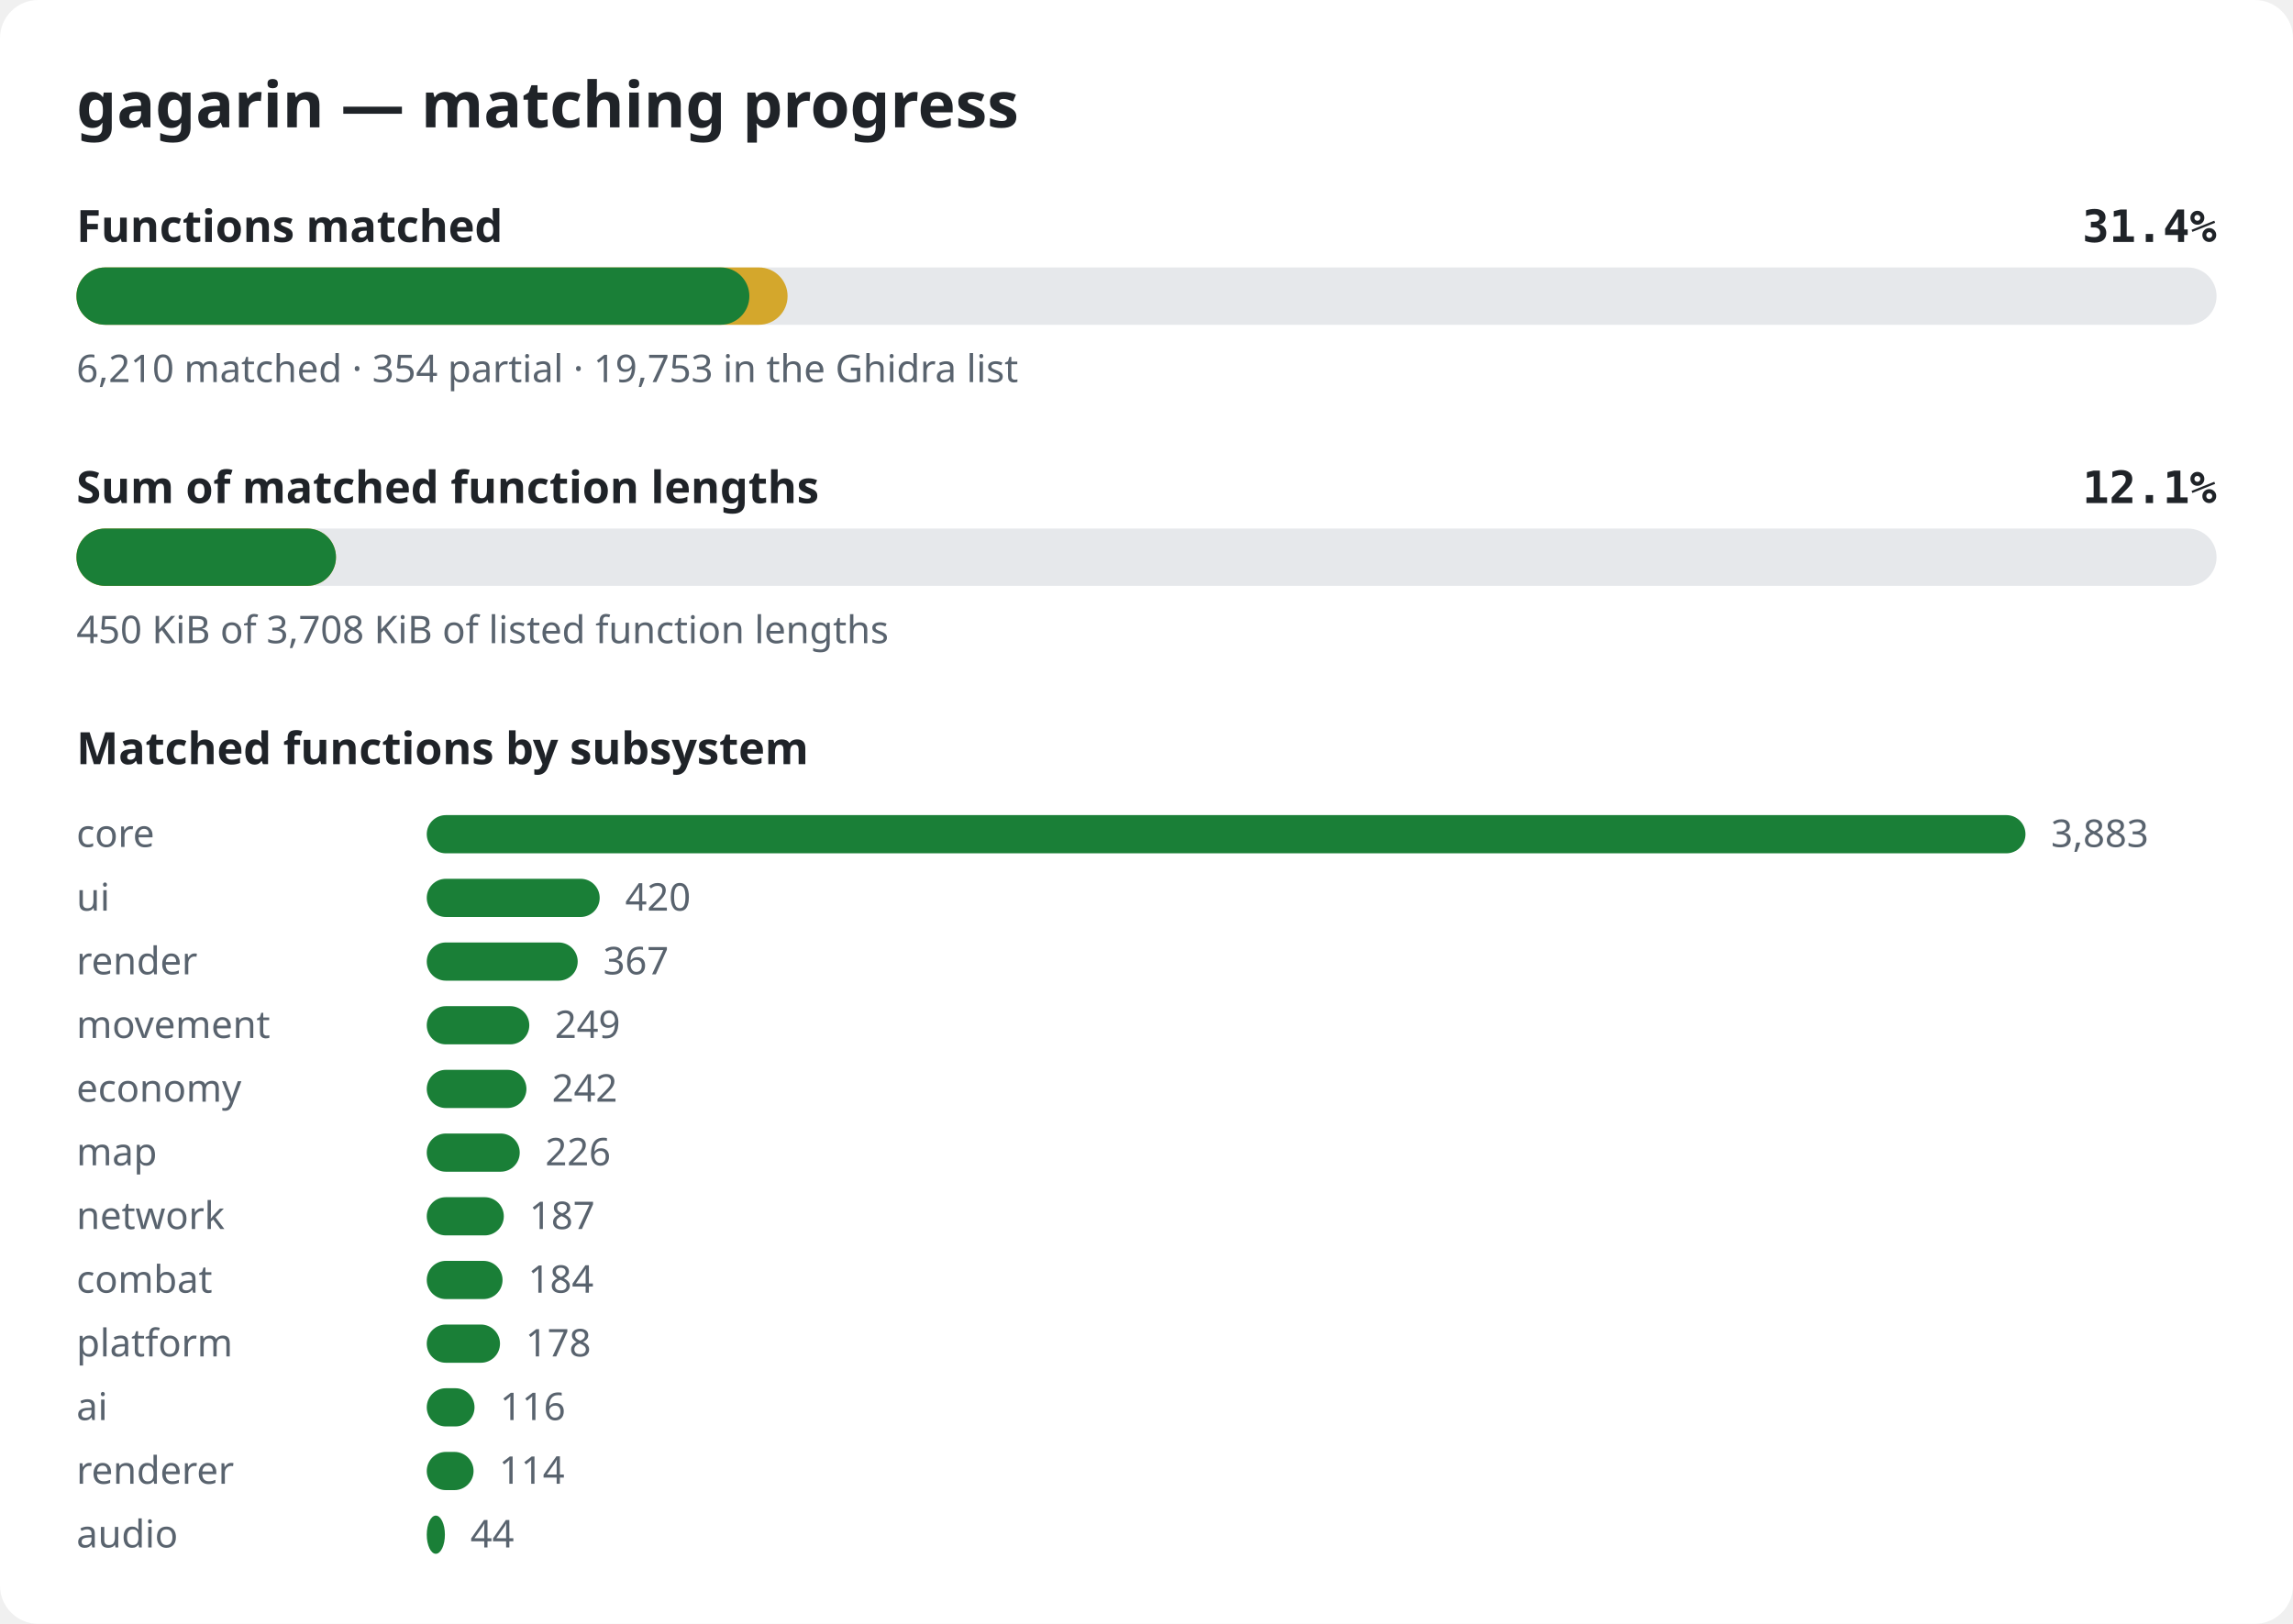
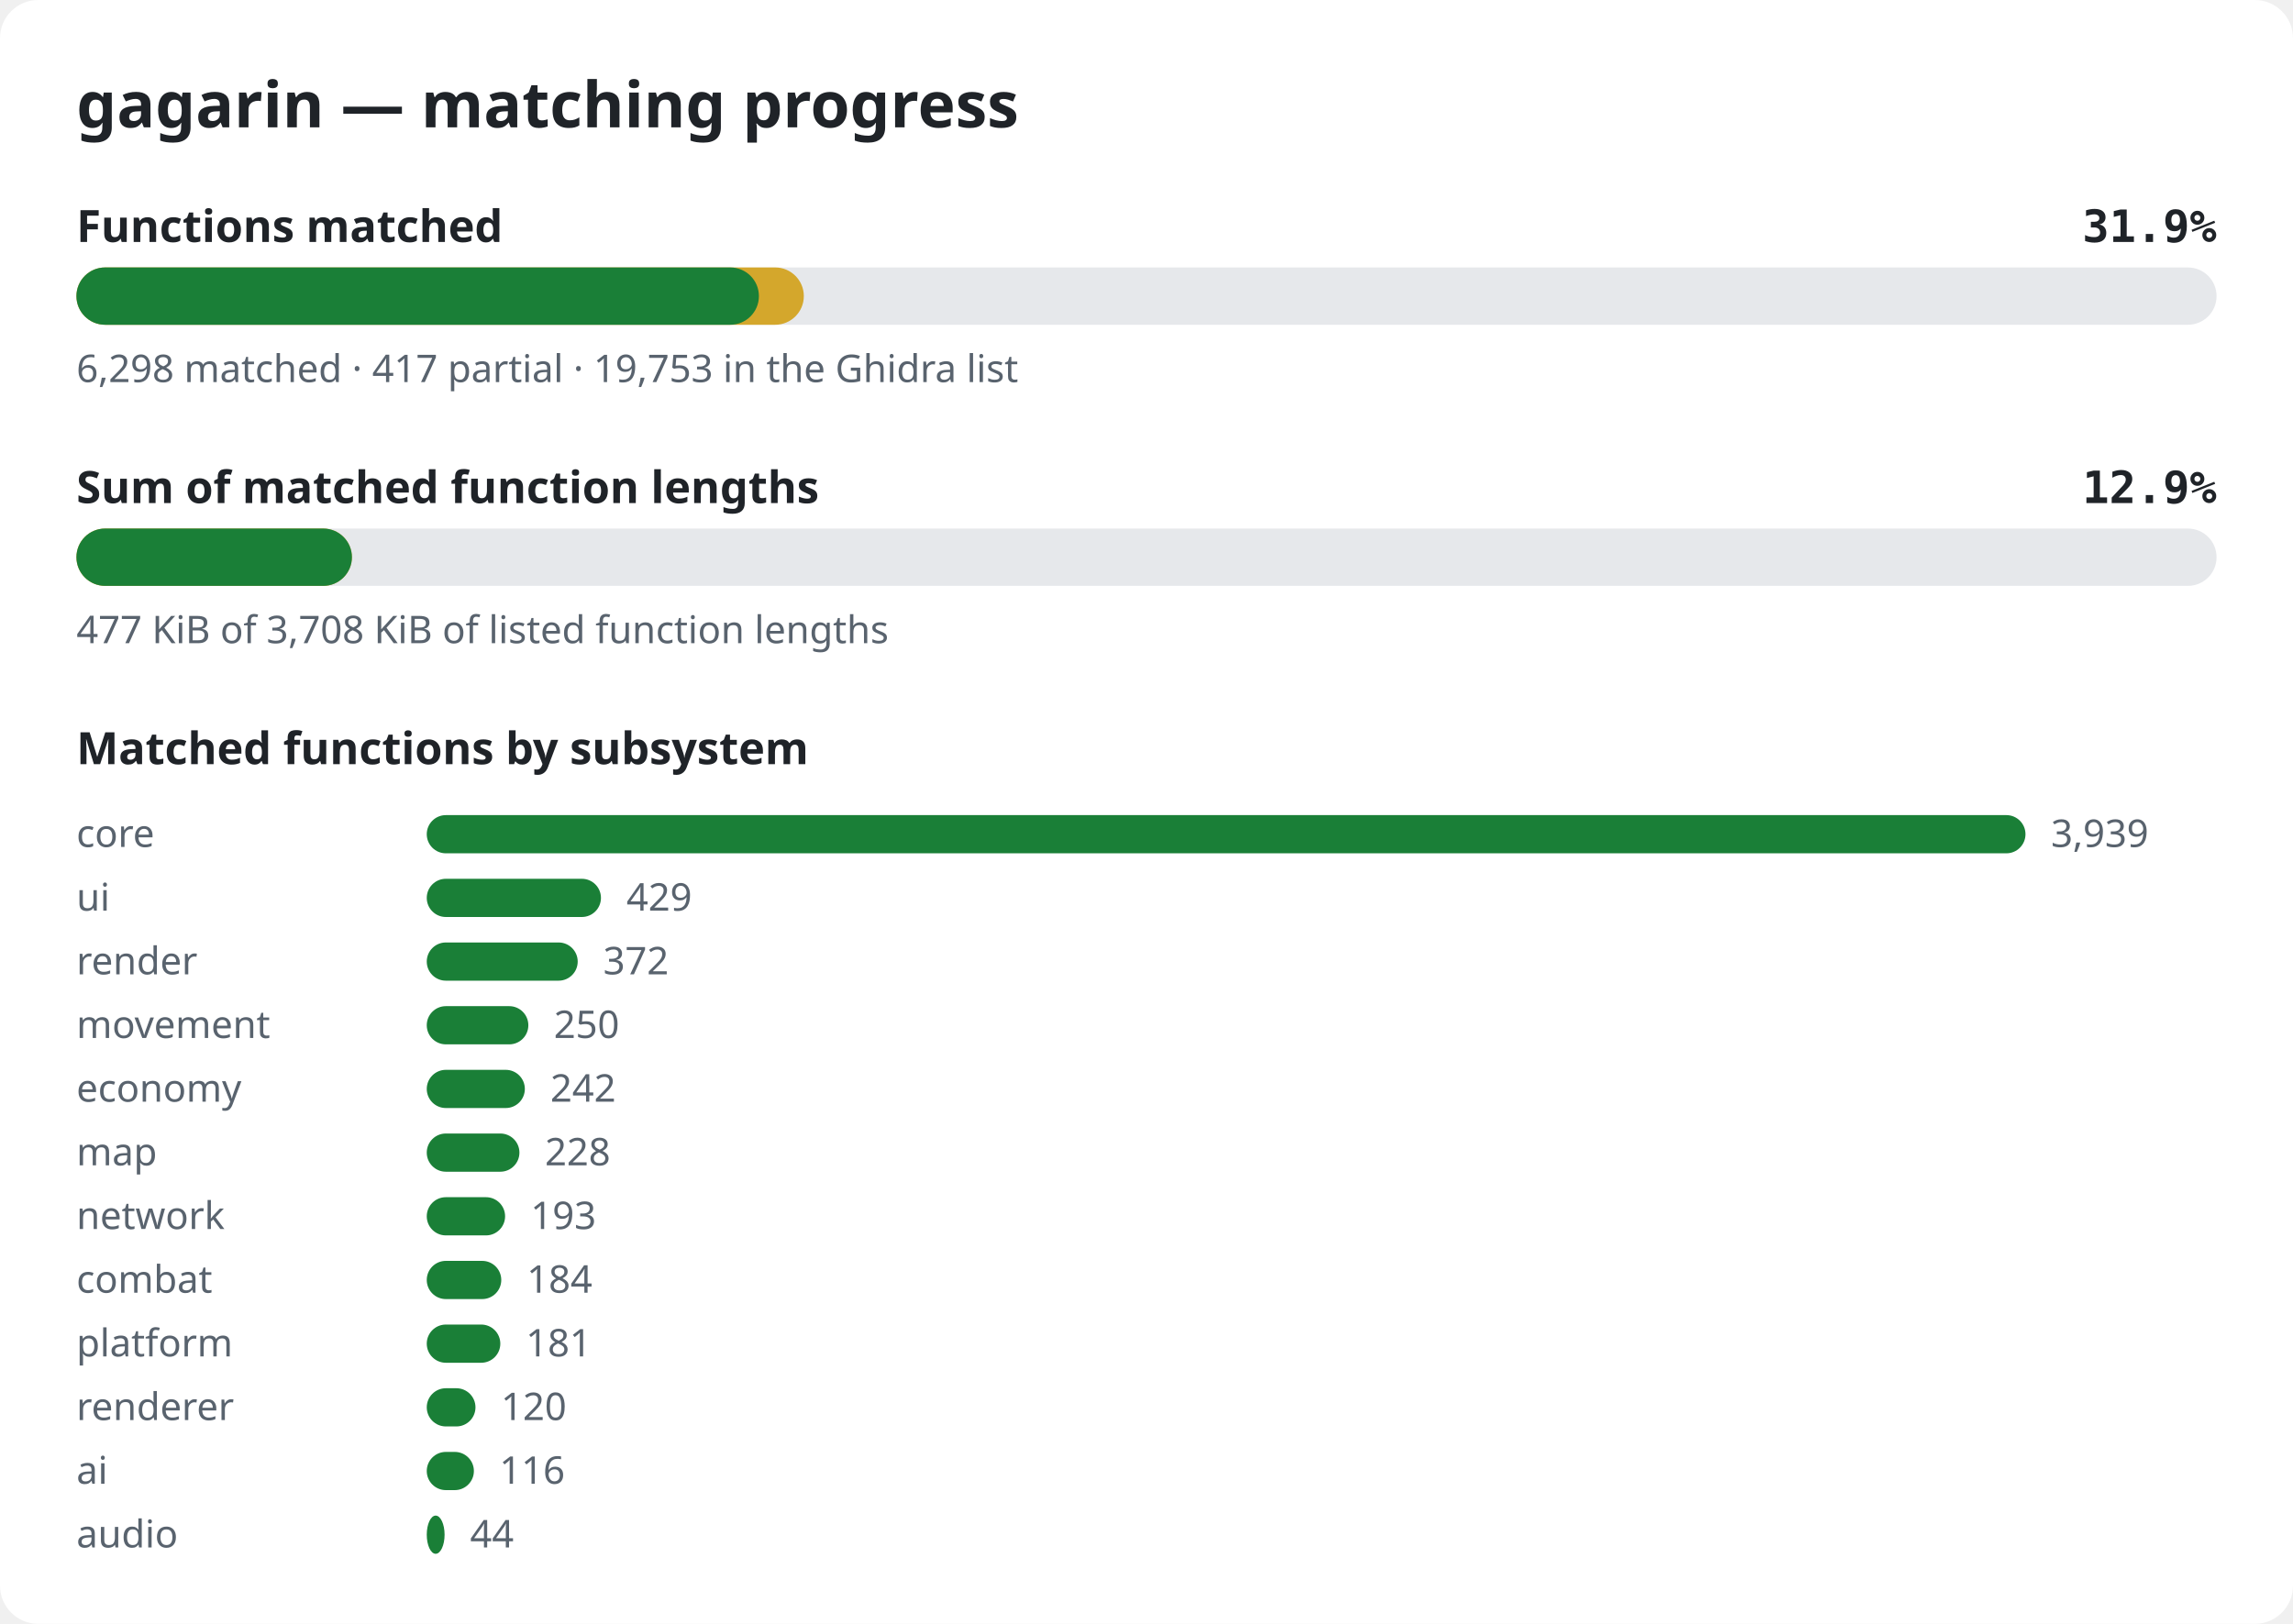
<svg xmlns="http://www.w3.org/2000/svg" width="720" height="510" viewBox="0 0 720 510" role="img" aria-label="gagarin matching progress">
  <style>.bg{fill:#ffffff}.title{font:600 20px sans-serif;fill:#1f2328}.label{font:600 14px sans-serif;fill:#1f2328}.pct{font:600 14px monospace;fill:#1f2328}.note{font:12px sans-serif;fill:#59636e}.track{fill:#e6e8eb}.done{fill:#1a7f37}.partial{fill:#d4a72c}@media (prefers-color-scheme: dark){.bg{fill:#0d1117}.title,.label,.pct{fill:#e6edf3}.note{fill:#9198a1}.track{fill:#262c36}.done{fill:#3fb950}.partial{fill:#d29922}}</style>
  <rect width="720" height="510" rx="12" class="bg" />
  <text x="24" y="40" class="title">gagarin — matching progress</text>
  <text x="24" y="76" class="label">Functions matched</text>
-   <text x="696" y="76" class="pct" text-anchor="end">31.4%</text>
+   <text x="696" y="76" class="pct" text-anchor="end">31.9%</text>
  <rect x="24" y="84" width="672" height="18" rx="9" class="track" />
-   <rect x="24" y="84" width="223.3" height="18" rx="9" class="partial" />
-   <rect x="24" y="84" width="211.3" height="18" rx="9" class="done" />
-   <text x="24" y="120" class="note">6,210 matched · 354 partial · 19,753 in the Ghidra list</text>
+   <rect x="24" y="84" width="228.4" height="18" rx="9" class="partial" />
+   <rect x="24" y="84" width="214.3" height="18" rx="9" class="done" />
+   <text x="24" y="120" class="note">6,298 matched · 417 partial · 19,753 in the Ghidra list</text>
  <text x="24" y="158" class="label">Sum of matched function lengths</text>
-   <text x="696" y="158" class="pct" text-anchor="end">12.1%</text>
+   <text x="696" y="158" class="pct" text-anchor="end">12.9%</text>
  <rect x="24" y="166" width="672" height="18" rx="9" class="track" />
-   <rect x="24" y="166" width="81.5" height="18" rx="9" class="partial" />
-   <rect x="24" y="166" width="81.5" height="18" rx="9" class="done" />
-   <text x="24" y="202" class="note">450 KiB of 3,708 KiB of listed function lengths</text>
+   <rect x="24" y="166" width="86.5" height="18" rx="9" class="partial" />
+   <rect x="24" y="166" width="86.5" height="18" rx="9" class="done" />
+   <text x="24" y="202" class="note">477 KiB of 3,708 KiB of listed function lengths</text>
  <text x="24" y="240" class="label">Matched functions by subsystem</text>
  <text x="24" y="266" class="note">core</text>
  <rect x="134" y="256" width="502.0" height="12" rx="6" class="done" />
-   <text x="644.0" y="266" class="note">3,883</text>
+   <text x="644.0" y="266" class="note">3,939</text>
  <text x="24" y="286" class="note">ui</text>
-   <rect x="134" y="276" width="54.3" height="12" rx="6" class="done" />
-   <text x="196.3" y="286" class="note">420</text>
+   <rect x="134" y="276" width="54.7" height="12" rx="6" class="done" />
+   <text x="196.7" y="286" class="note">429</text>
  <text x="24" y="306" class="note">render</text>
  <rect x="134" y="296" width="47.4" height="12" rx="6" class="done" />
-   <text x="189.4" y="306" class="note">367</text>
+   <text x="189.4" y="306" class="note">372</text>
  <text x="24" y="326" class="note">movement</text>
-   <rect x="134" y="316" width="32.2" height="12" rx="6" class="done" />
-   <text x="174.2" y="326" class="note">249</text>
+   <rect x="134" y="316" width="31.9" height="12" rx="6" class="done" />
+   <text x="173.9" y="326" class="note">250</text>
  <text x="24" y="346" class="note">economy</text>
-   <rect x="134" y="336" width="31.3" height="12" rx="6" class="done" />
-   <text x="173.3" y="346" class="note">242</text>
+   <rect x="134" y="336" width="30.8" height="12" rx="6" class="done" />
+   <text x="172.8" y="346" class="note">242</text>
  <text x="24" y="366" class="note">map</text>
-   <rect x="134" y="356" width="29.2" height="12" rx="6" class="done" />
-   <text x="171.2" y="366" class="note">226</text>
+   <rect x="134" y="356" width="29.1" height="12" rx="6" class="done" />
+   <text x="171.1" y="366" class="note">228</text>
  <text x="24" y="386" class="note">network</text>
-   <rect x="134" y="376" width="24.2" height="12" rx="6" class="done" />
-   <text x="166.2" y="386" class="note">187</text>
+   <rect x="134" y="376" width="24.6" height="12" rx="6" class="done" />
+   <text x="166.6" y="386" class="note">193</text>
  <text x="24" y="406" class="note">combat</text>
-   <rect x="134" y="396" width="23.8" height="12" rx="6" class="done" />
-   <text x="165.8" y="406" class="note">184</text>
+   <rect x="134" y="396" width="23.4" height="12" rx="6" class="done" />
+   <text x="165.4" y="406" class="note">184</text>
  <text x="24" y="426" class="note">platform</text>
-   <rect x="134" y="416" width="23.0" height="12" rx="6" class="done" />
-   <text x="165.0" y="426" class="note">178</text>
-   <text x="24" y="446" class="note">ai</text>
-   <rect x="134" y="436" width="15.0" height="12" rx="6" class="done" />
-   <text x="157.0" y="446" class="note">116</text>
-   <text x="24" y="466" class="note">renderer</text>
-   <rect x="134" y="456" width="14.7" height="12" rx="6" class="done" />
-   <text x="156.7" y="466" class="note">114</text>
+   <rect x="134" y="416" width="23.1" height="12" rx="6" class="done" />
+   <text x="165.1" y="426" class="note">181</text>
+   <text x="24" y="446" class="note">renderer</text>
+   <rect x="134" y="436" width="15.3" height="12" rx="6" class="done" />
+   <text x="157.3" y="446" class="note">120</text>
+   <text x="24" y="466" class="note">ai</text>
+   <rect x="134" y="456" width="14.8" height="12" rx="6" class="done" />
+   <text x="156.8" y="466" class="note">116</text>
  <text x="24" y="486" class="note">audio</text>
-   <rect x="134" y="476" width="5.7" height="12" rx="6" class="done" />
-   <text x="147.7" y="486" class="note">44</text>
+   <rect x="134" y="476" width="5.6" height="12" rx="6" class="done" />
+   <text x="147.6" y="486" class="note">44</text>
</svg>
